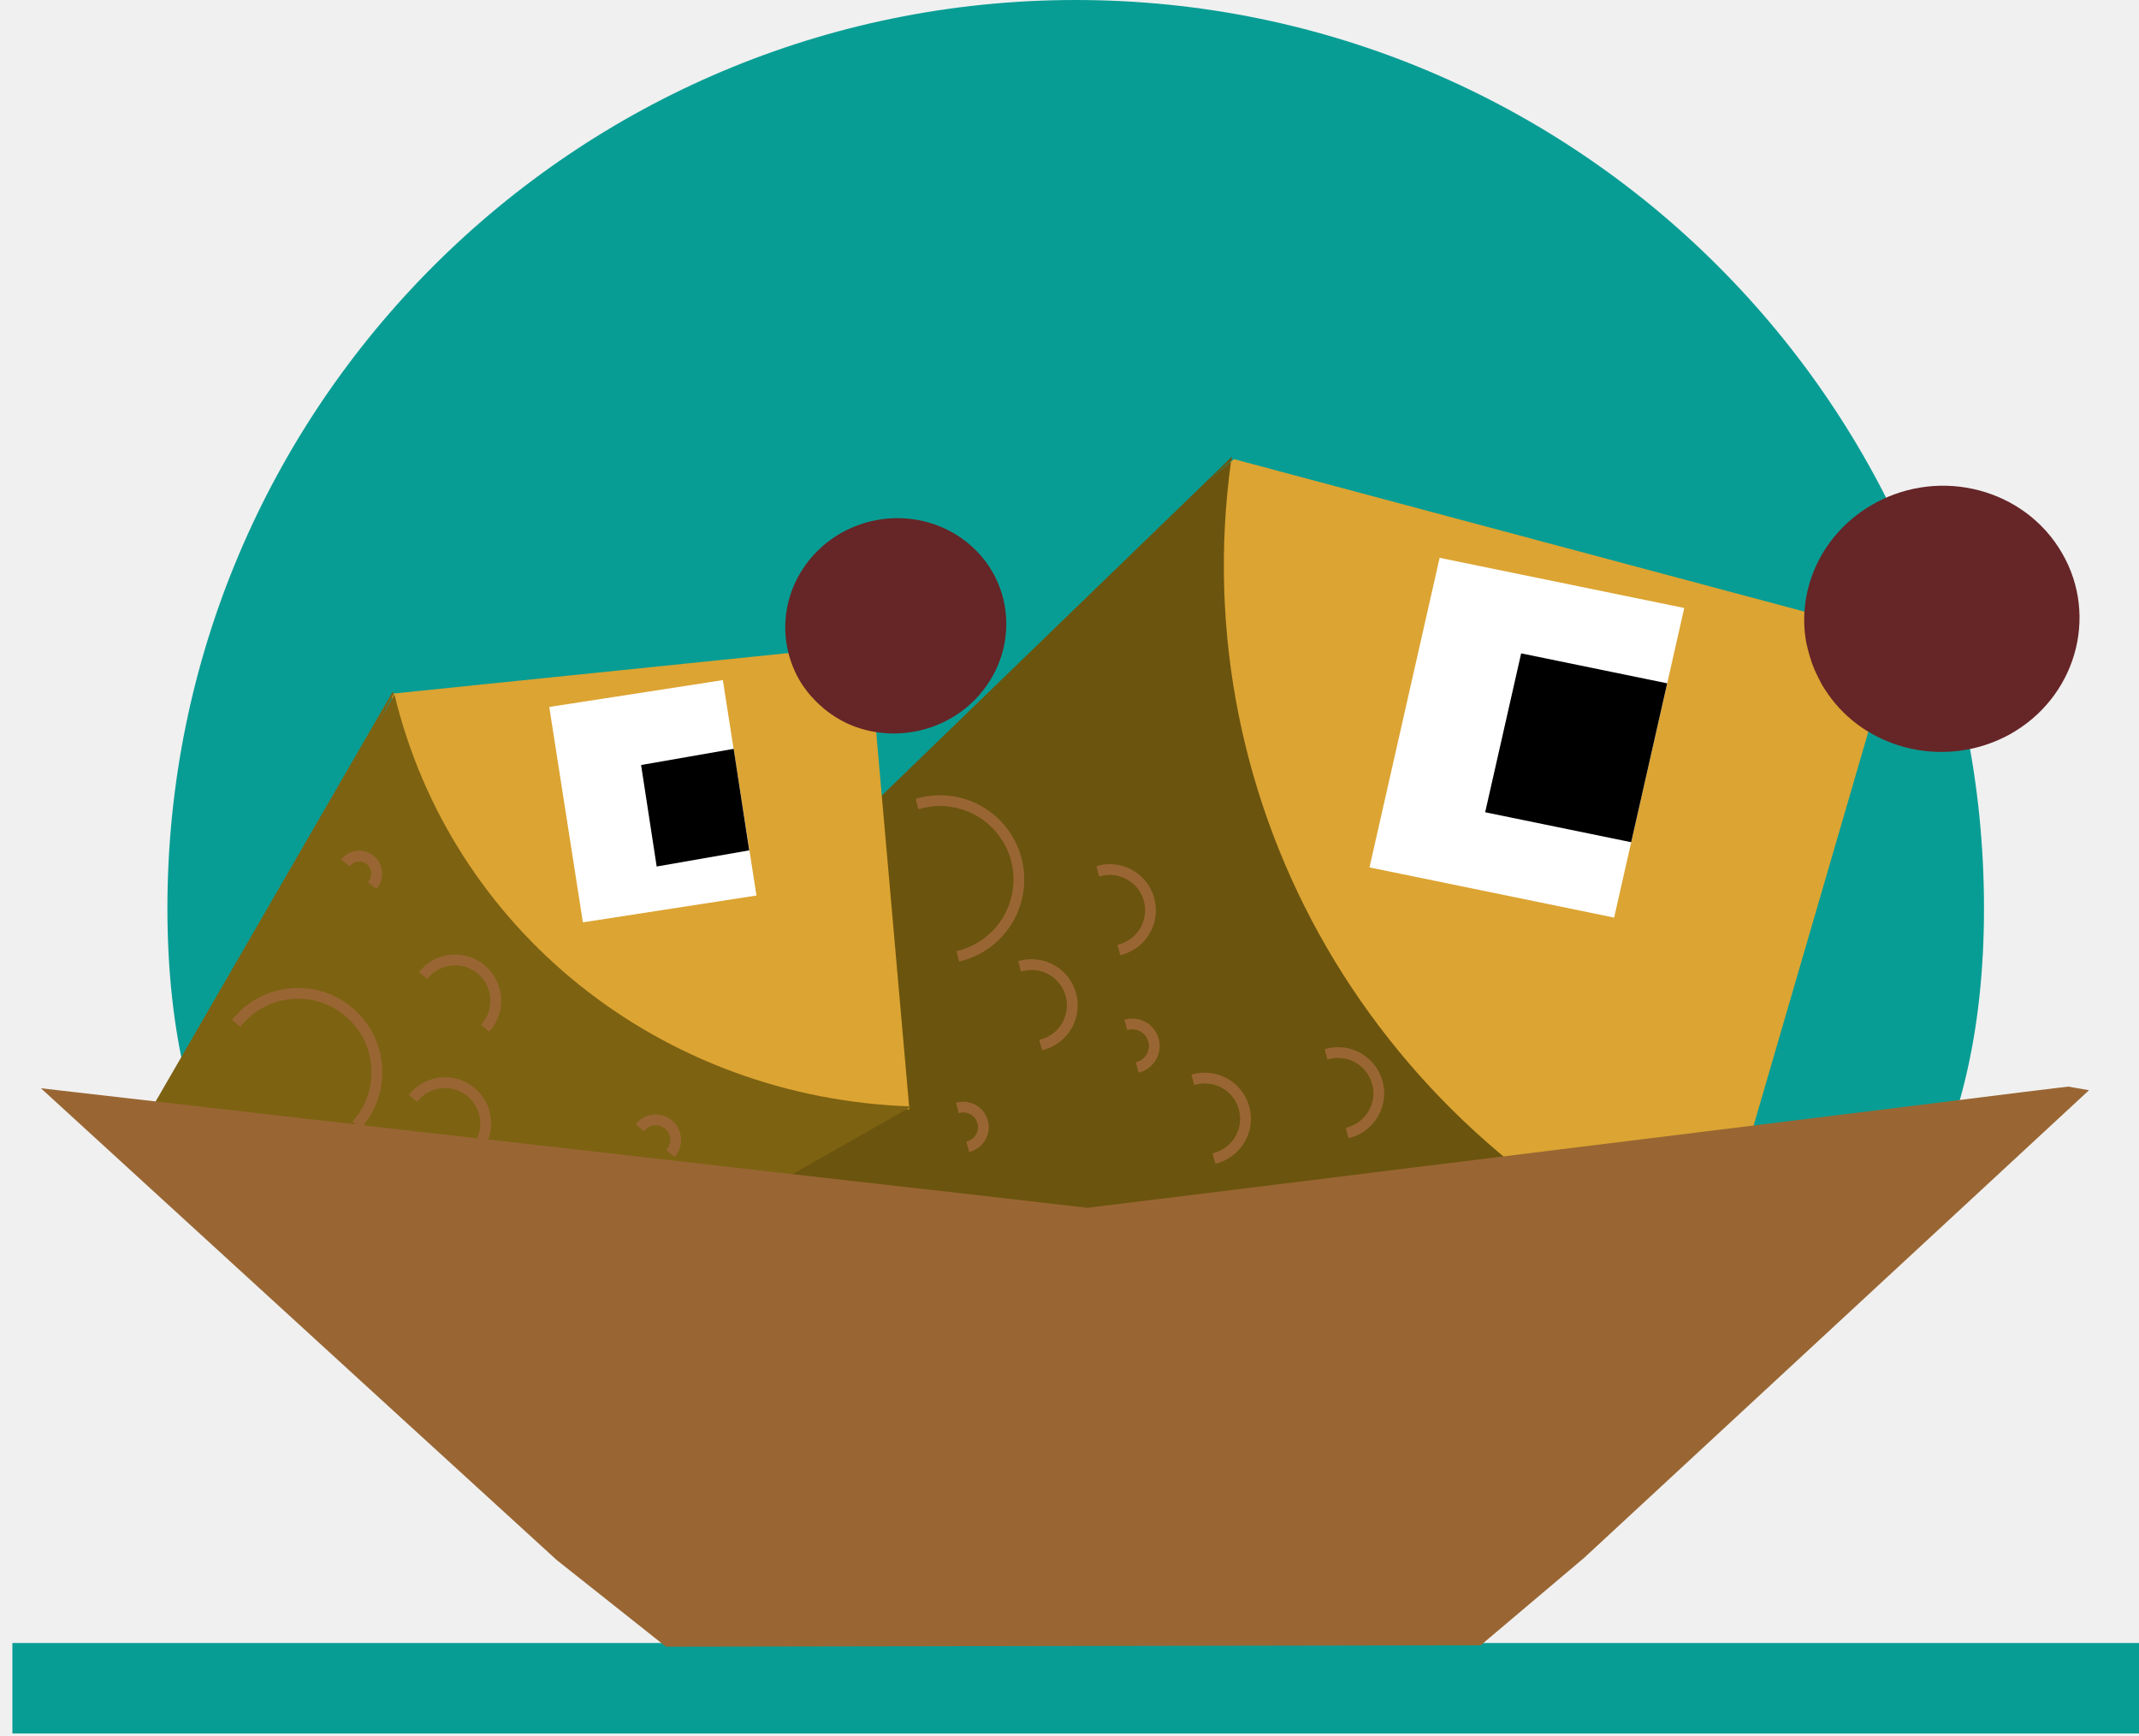
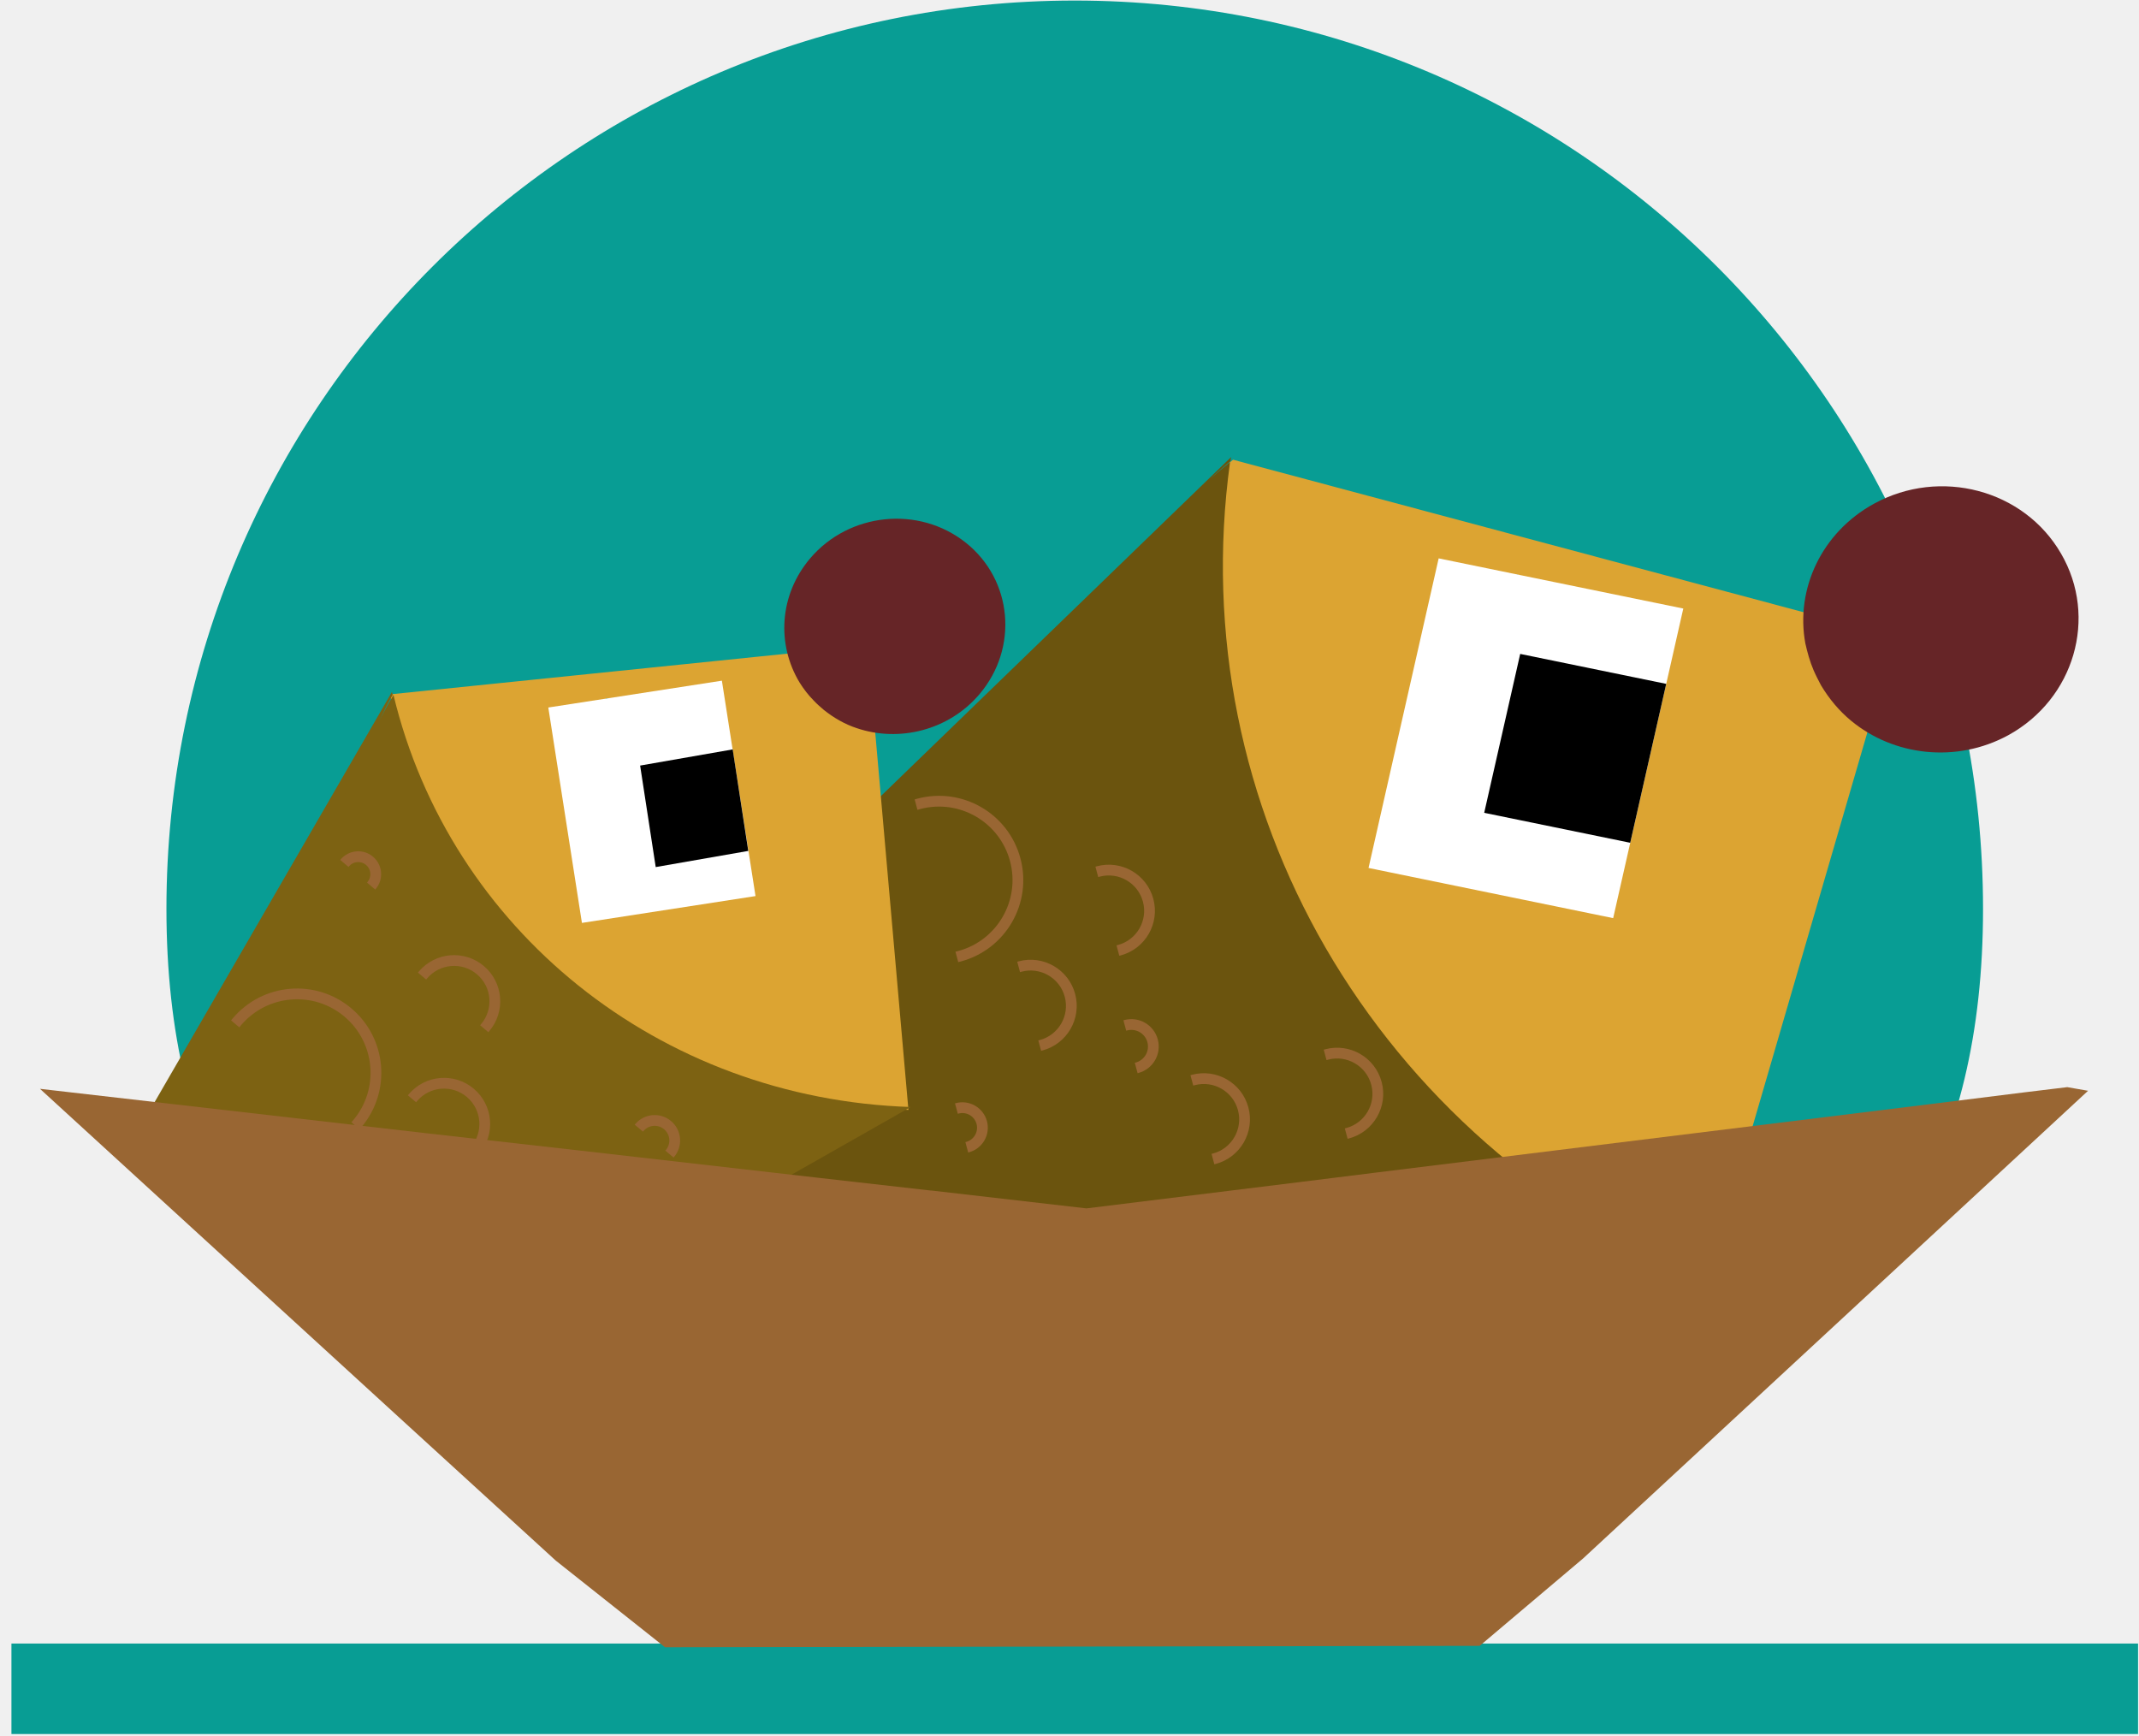
<svg xmlns="http://www.w3.org/2000/svg" width="690" height="560" viewBox="0 0 690 560" fill="none">
-   <path d="M3.999 559.191H689.999V530H3.999V559.191Z" fill="#089D94" />
-   <path d="M640 293C640 454.819 508.819 486 347 486C185.181 486 54 454.819 54 293C54 131.181 185.181 0 347 0C508.819 0 640 131.181 640 293Z" fill="#089D94" />
-   <path fill-rule="evenodd" clip-rule="evenodd" d="M405.626 282.684C405.703 282.666 405.78 282.647 405.856 282.626C409.843 281.558 412.208 277.46 411.14 273.474C410.072 269.487 405.974 267.121 401.988 268.19C401.911 268.21 401.835 268.232 401.76 268.255L402.579 271.312C402.654 271.288 402.73 271.265 402.807 271.245C405.106 270.629 407.469 271.993 408.085 274.292C408.701 276.592 407.337 278.955 405.038 279.571C404.961 279.592 404.884 279.61 404.807 279.626L405.626 282.684Z" fill="#996633" />
-   <path d="M398.065 148.114C397.569 148.536 397.194 148.82 396.698 149.242C389.042 204.869 400.721 259.629 427.606 306.055C454.782 352.841 497.285 391.155 550.985 413.532L606.479 223.05C602.958 220.132 600.055 216.655 597.638 212.63C596.866 211.158 596.094 209.686 595.454 208.203C594.333 205.609 593.596 202.858 593 200.223L398.065 148.114ZM493.487 271.558L454.887 253.368L489.701 185.156L528.301 203.346L493.487 271.558Z" fill="#DCA432" />
-   <path fill-rule="evenodd" clip-rule="evenodd" d="M397.279 148.554C397.25 148.173 397.342 147.655 397.445 147.264L139.42 397.015C143.179 402.519 142.689 410.435 142.241 417.657C141.664 426.979 141.158 435.144 149.959 435.466C157.757 435.758 165.1 437.468 172.465 439.182C179.726 440.872 187.008 442.567 194.767 442.913C203.512 443.233 202.365 455.303 201.151 468.079C200.196 478.12 199.201 488.597 202.932 494.15L263.76 479.961C263.508 478.759 263.296 477.552 263.123 476.342L551.305 413.11C497.628 390.743 455.144 352.442 427.982 305.671C401.111 259.26 389.44 204.517 397.096 148.905C394.891 150.671 392.712 152.51 390.563 154.418C392.716 152.373 394.953 150.415 397.279 148.554Z" fill="#6B540E" />
-   <path d="M665.178 178.423C677.127 198.994 669.454 225.282 648.121 236.997C631.354 246.122 611.11 243.65 597.406 232.291C593.556 229.1 590.382 225.299 587.739 220.897C586.896 219.287 586.052 217.677 585.352 216.057C584.127 213.22 583.321 210.211 582.67 207.33C579.467 189.847 587.895 171.598 604.795 162.323C626.128 150.609 653.217 157.713 665.178 178.423Z" fill="#662527" />
-   <path d="M464.396 179.942L441.774 279.812L520.686 295.998L543.308 196.128L464.396 179.942Z" fill="white" />
-   <path d="M490.696 210.765L479.086 262.021L526.189 271.683L537.799 220.426L490.696 210.765Z" fill="black" />
-   <path d="M126.848 223.735C126.624 224.041 126.504 224.419 126.279 224.725C135.399 262.649 156.841 295.196 186.028 318.631C215.526 342.279 252.817 356.54 293.352 357.852L281.31 220.991C278.299 220.008 275.453 218.373 272.906 216.329C272.047 215.59 271.188 214.851 270.404 214.01C268.969 212.571 267.787 210.999 266.783 209.395L126.848 223.735ZM220.065 280.133L190.379 277.799L195.771 225.118L225.458 227.453L220.065 280.133Z" fill="#DCA432" />
-   <path d="M126.734 223.033C126.792 223.378 126.924 223.621 126.982 223.965C113.682 246.614 113.861 276.02 118.495 301.449C123.289 327.293 131.012 353.152 127.995 379.309C126.188 394.7 161.81 382.996 152.413 393.882C144.365 403.206 113.016 388.205 121.397 401.091L117.437 427.88C108.733 421.789 114.754 427.576 104.43 430.903C94.209 434.301 102.295 403.486 92.075 406.884C107.428 384.984 52.169 373.077 43.391 367.088L126.734 223.033Z" fill="#7D6212" />
-   <path d="M127.236 223.981C136.344 261.851 157.757 294.352 186.907 317.754C216.367 341.368 253.609 355.609 294.092 356.92L135.786 446.831C127.38 433.909 99.408 425.16 102.168 409.915C105.003 394.567 100.627 392.959 102.439 377.525C105.54 351.195 102.142 348.293 97.259 322.481C92.48 296.739 113.897 246.692 127.236 223.981Z" fill="#7D6212" />
-   <path d="M311.898 174.917C326.98 186.955 328.912 208.886 316.251 223.779C306.32 235.478 290.288 239.322 276.686 234.71C272.861 233.462 269.247 231.386 266.013 228.79C264.922 227.852 263.832 226.914 262.836 225.846C261.013 224.019 259.512 222.023 258.237 219.986C250.815 207.728 251.633 191.757 261.659 179.928C274.225 165.164 296.684 162.788 311.898 174.917Z" fill="#662527" />
-   <path d="M177.182 228.05L188.028 297.532L244.023 288.877L233.177 219.394L177.182 228.05Z" fill="white" />
-   <path fill-rule="evenodd" clip-rule="evenodd" d="M361.373 308.131C361.526 308.095 361.679 308.056 361.831 308.015C369.77 305.888 374.482 297.728 372.354 289.789C370.227 281.85 362.067 277.139 354.128 279.266C353.976 279.307 353.824 279.35 353.674 279.396L354.573 282.752C354.723 282.706 354.874 282.662 355.027 282.621C361.113 280.99 367.369 284.602 369 290.688C370.631 296.774 367.019 303.03 360.933 304.661C360.78 304.702 360.627 304.74 360.474 304.774L361.373 308.131Z" fill="#996633" />
-   <path fill-rule="evenodd" clip-rule="evenodd" d="M157.837 332.784C157.942 332.668 158.046 332.549 158.148 332.428C163.459 326.156 162.679 316.766 156.407 311.455C150.134 306.144 140.744 306.924 135.433 313.196C135.331 313.317 135.231 313.439 135.134 313.561L137.786 315.807C137.882 315.683 137.981 315.561 138.083 315.44C142.155 310.631 149.354 310.034 154.163 314.105C158.972 318.177 159.569 325.376 155.498 330.185C155.395 330.305 155.291 330.423 155.185 330.539L157.837 332.784Z" fill="#996633" />
-   <path fill-rule="evenodd" clip-rule="evenodd" d="M121.352 286.774C121.404 286.716 121.456 286.657 121.506 286.598C124.144 283.482 123.757 278.819 120.642 276.181C117.526 273.543 112.862 273.93 110.225 277.046C110.174 277.106 110.124 277.166 110.076 277.227L112.729 279.473C112.775 279.411 112.824 279.35 112.875 279.29C114.273 277.638 116.746 277.433 118.398 278.831C120.049 280.229 120.254 282.702 118.856 284.354C118.805 284.414 118.753 284.472 118.699 284.528L121.352 286.774Z" fill="#996633" />
-   <path fill-rule="evenodd" clip-rule="evenodd" d="M367.275 346.011C367.366 345.989 367.457 345.966 367.547 345.942C372.26 344.679 375.057 339.835 373.794 335.122C372.531 330.409 367.687 327.612 362.974 328.875C362.883 328.899 362.793 328.925 362.704 328.951L363.604 332.309C363.692 332.28 363.782 332.253 363.873 332.229C366.733 331.463 369.674 333.16 370.44 336.021C371.206 338.881 369.509 341.821 366.648 342.588C366.558 342.612 366.467 342.634 366.376 342.653L367.275 346.011Z" fill="#996633" />
-   <path fill-rule="evenodd" clip-rule="evenodd" d="M392.03 375.397C392.183 375.361 392.336 375.323 392.489 375.282C400.427 373.155 405.139 364.995 403.012 357.056C400.884 349.117 392.724 344.406 384.785 346.533C384.633 346.574 384.481 346.617 384.331 346.662L385.23 350.019C385.38 349.972 385.531 349.928 385.684 349.887C391.77 348.257 398.026 351.868 399.657 357.955C401.288 364.041 397.676 370.297 391.59 371.928C391.437 371.969 391.284 372.006 391.131 372.041L392.03 375.397Z" fill="#996633" />
-   <path fill-rule="evenodd" clip-rule="evenodd" d="M336.152 338.795C336.304 338.759 336.457 338.72 336.61 338.679C344.549 336.552 349.26 328.392 347.133 320.453C345.005 312.515 336.845 307.803 328.906 309.93C328.754 309.971 328.602 310.015 328.452 310.06L329.351 313.416C329.501 313.37 329.652 313.326 329.805 313.285C335.892 311.654 342.148 315.266 343.778 321.352C345.409 327.438 341.797 333.694 335.711 335.325C335.558 335.366 335.405 335.404 335.252 335.438L336.152 338.795Z" fill="#996633" />
-   <path fill-rule="evenodd" clip-rule="evenodd" d="M154.588 372.369C154.693 372.253 154.797 372.134 154.899 372.013C160.21 365.741 159.43 356.351 153.158 351.04C146.885 345.729 137.495 346.509 132.184 352.781C132.082 352.902 131.982 353.023 131.885 353.146L134.537 355.392C134.633 355.268 134.732 355.146 134.834 355.025C138.906 350.216 146.105 349.619 150.914 353.69C155.723 357.762 156.32 364.961 152.249 369.769C152.146 369.89 152.042 370.008 151.936 370.124L154.588 372.369Z" fill="#996633" />
-   <path fill-rule="evenodd" clip-rule="evenodd" d="M309.421 310.182C309.7 310.116 309.979 310.046 310.257 309.971C324.755 306.087 333.359 291.185 329.474 276.687C325.589 262.189 310.687 253.585 296.19 257.47C295.911 257.545 295.634 257.624 295.36 257.706L296.259 261.063C296.533 260.979 296.81 260.899 297.088 260.824C309.734 257.436 322.731 264.94 326.12 277.586C329.508 290.231 322.004 303.229 309.359 306.617C309.08 306.692 308.8 306.761 308.521 306.825L309.421 310.182Z" fill="#996633" />
-   <path fill-rule="evenodd" clip-rule="evenodd" d="M116.313 364.086C116.505 363.873 116.694 363.657 116.881 363.436C126.579 351.981 125.156 334.833 113.701 325.134C102.246 315.436 85.098 316.859 75.399 328.314C75.213 328.535 75.03 328.757 74.852 328.981L77.504 331.227C77.681 331.001 77.863 330.779 78.049 330.558C86.509 320.567 101.466 319.325 111.457 327.785C121.448 336.244 122.69 351.201 114.231 361.192C114.044 361.413 113.854 361.629 113.661 361.841L116.313 364.086Z" fill="#996633" />
-   <path fill-rule="evenodd" clip-rule="evenodd" d="M217.587 373.223C217.645 373.159 217.702 373.093 217.758 373.027C220.686 369.568 220.256 364.391 216.798 361.463C213.34 358.535 208.163 358.965 205.235 362.423C205.178 362.49 205.123 362.557 205.07 362.625L207.722 364.871C207.774 364.802 207.829 364.734 207.885 364.667C209.574 362.673 212.56 362.425 214.554 364.114C216.549 365.802 216.797 368.788 215.108 370.783C215.051 370.849 214.993 370.914 214.934 370.977L217.587 373.223Z" fill="#996633" />
-   <path fill-rule="evenodd" clip-rule="evenodd" d="M312.625 371.594C312.709 371.575 312.793 371.553 312.878 371.531C317.254 370.358 319.852 365.859 318.679 361.482C317.506 357.105 313.007 354.508 308.63 355.681C308.546 355.703 308.463 355.727 308.38 355.752L309.28 359.109C309.362 359.082 309.445 359.058 309.529 359.035C312.054 358.359 314.648 359.857 315.325 362.381C316.001 364.905 314.503 367.5 311.979 368.177C311.894 368.199 311.81 368.219 311.725 368.237L312.625 371.594Z" fill="#996633" />
-   <path fill-rule="evenodd" clip-rule="evenodd" d="M153.951 412.712C154.009 412.648 154.066 412.582 154.122 412.516C157.05 409.058 156.621 403.881 153.162 400.953C149.704 398.025 144.527 398.454 141.599 401.913C141.543 401.979 141.488 402.046 141.434 402.114L144.086 404.36C144.138 404.291 144.193 404.223 144.249 404.157C145.938 402.162 148.924 401.914 150.918 403.603C152.913 405.292 153.161 408.277 151.472 410.272C151.416 410.339 151.358 410.403 151.298 410.466L153.951 412.712Z" fill="#996633" />
-   <path fill-rule="evenodd" clip-rule="evenodd" d="M435.019 367.172C435.172 367.136 435.324 367.097 435.477 367.056C443.416 364.929 448.127 356.769 446 348.83C443.873 340.891 435.713 336.18 427.774 338.307C427.621 338.348 427.47 338.391 427.319 338.437L428.219 341.793C428.368 341.747 428.52 341.703 428.672 341.662C434.759 340.031 441.015 343.643 442.646 349.729C444.276 355.815 440.664 362.071 434.578 363.702C434.425 363.743 434.272 363.781 434.119 363.815L435.019 367.172Z" fill="#996633" />
-   <path d="M206.803 246.779L211.832 279.522L241.689 274.31L236.66 241.567L206.803 246.779Z" fill="black" />
-   <path d="M673.874 351.687L511.002 502.537L477.633 530.742L214.829 531.193L179.606 503.258L129.111 457.12L13.202 351.056L137.851 365.384L186.58 370.881L264.706 379.802L300.459 383.858H300.724L350.777 389.625L420.164 381.064L443.292 378.18L623.468 355.922L653.041 352.228L667.166 350.516L673.874 351.687Z" fill="#996633" />
+   <path d="M3.689 559.371H689.689V530.18H3.689V559.371Z" fill="#089D94" />
+   <path d="M639.69 293.18C639.69 454.999 508.51 486.18 346.69 486.18C184.871 486.18 53.69 454.999 53.69 293.18C53.69 131.36 184.871 0.18 346.69 0.18C508.51 0.18 639.69 131.36 639.69 293.18Z" fill="#089D94" />
+   <path fill-rule="evenodd" clip-rule="evenodd" d="M405.317 282.865C405.393 282.847 405.47 282.827 405.547 282.807C409.533 281.739 411.899 277.641 410.831 273.654C409.763 269.668 405.665 267.302 401.678 268.37C401.602 268.391 401.526 268.412 401.45 268.435L402.27 271.493C402.344 271.469 402.42 271.446 402.497 271.425C404.796 270.809 407.159 272.174 407.776 274.473C408.392 276.772 407.027 279.136 404.728 279.752C404.651 279.772 404.574 279.791 404.497 279.807L405.317 282.865Z" fill="#996633" />
+   <path d="M397.755 148.295C397.259 148.717 396.885 149.001 396.389 149.423C388.732 205.05 400.412 259.81 427.296 306.236C454.472 353.022 496.976 391.336 550.676 413.712L606.17 223.23C602.649 220.312 599.745 216.836 597.328 212.81C596.556 211.338 595.785 209.866 595.144 208.384C594.023 205.79 593.287 203.038 592.691 200.403L397.755 148.295ZM493.178 271.738L454.578 253.549L489.392 185.337L527.992 203.526L493.178 271.738Z" fill="#DCA432" />
+   <path fill-rule="evenodd" clip-rule="evenodd" d="M396.969 148.734C396.94 148.354 397.033 147.836 397.135 147.445L139.111 397.196C142.87 402.699 142.379 410.616 141.932 417.837C141.354 427.16 140.849 435.325 149.649 435.647C157.447 435.939 164.791 437.648 172.155 439.363C179.417 441.053 186.699 442.748 194.458 443.094C203.203 443.414 202.056 455.483 200.841 468.26C199.887 478.301 198.891 488.778 202.623 494.331L263.45 480.142C263.199 478.94 262.987 477.733 262.813 476.522L550.995 413.29C497.319 390.924 454.835 352.623 427.673 305.852C400.802 259.441 389.13 204.698 396.787 149.086C394.582 150.851 392.402 152.691 390.254 154.599C392.406 152.554 394.643 150.596 396.969 148.734Z" fill="#6B540E" />
+   <path d="M664.868 178.604C676.818 199.175 669.144 225.463 647.812 237.177C631.045 246.302 610.8 243.83 597.096 232.472C593.247 229.281 590.072 225.479 587.43 221.078C586.586 219.468 585.743 217.858 585.043 216.237C583.817 213.401 583.012 210.392 582.36 207.51C579.158 190.028 587.586 171.779 604.486 162.504C625.818 150.789 652.908 157.894 664.868 178.604Z" fill="#662527" />
+   <path d="M464.086 180.12L441.465 279.99L520.377 296.176L542.998 196.306L464.086 180.12Z" fill="white" />
+   <path d="M490.387 210.944L478.776 262.201L525.879 271.863L537.489 220.606L490.387 210.944Z" fill="black" />
+   <path d="M126.538 223.914C126.314 224.22 126.194 224.597 125.97 224.904C135.09 262.828 156.531 295.375 185.718 318.81C215.217 342.458 252.507 356.718 293.042 358.031L281.001 221.169C277.989 220.187 275.143 218.552 272.596 216.508C271.737 215.769 270.879 215.029 270.095 214.188C268.66 212.75 267.477 211.177 266.473 209.574L126.538 223.914ZM219.756 280.312L190.069 277.977L195.462 225.297L225.149 227.632L219.756 280.312Z" fill="#DCA432" />
+   <path d="M126.424 223.213C126.482 223.558 126.614 223.8 126.672 224.145C113.372 246.794 113.552 276.2 118.185 301.629C122.979 327.472 130.703 353.331 127.685 379.488C125.879 394.88 161.5 383.176 152.104 394.062C144.056 403.386 112.706 388.384 121.088 401.271L117.127 428.06C108.424 421.969 114.445 427.756 104.121 431.083C93.9 434.481 101.986 403.666 91.765 407.064C107.118 385.164 51.86 373.257 43.081 367.267L126.424 223.213Z" fill="#7D6212" />
+   <path d="M126.926 224.16C136.034 262.031 157.448 294.532 186.597 317.934C216.058 341.548 253.3 355.788 293.782 357.099L135.476 447.01C127.071 434.088 99.098 425.34 101.859 410.094C104.694 394.747 100.318 393.139 102.13 377.705C105.231 351.375 101.832 348.473 96.95 322.66C92.17 296.919 113.588 246.872 126.926 224.16Z" fill="#7D6212" />
+   <path d="M311.589 175.095C326.671 187.134 328.603 209.064 315.942 223.958C306.01 235.657 289.978 239.5 276.376 234.889C272.551 233.641 268.938 231.564 265.703 228.969C264.613 228.031 263.522 227.093 262.526 226.025C260.704 224.198 259.203 222.201 257.928 220.165C250.506 207.907 251.323 191.936 261.35 180.107C273.916 165.343 296.375 162.967 311.589 175.095Z" fill="#662527" />
+   <path d="M176.873 228.231L187.719 297.713L243.713 289.057L232.867 219.575L176.873 228.231Z" fill="white" />
+   <path fill-rule="evenodd" clip-rule="evenodd" d="M361.064 308.31C361.216 308.274 361.369 308.236 361.522 308.195C369.461 306.068 374.172 297.908 372.045 289.969C369.918 282.03 361.757 277.319 353.819 279.446C353.666 279.487 353.514 279.53 353.364 279.575L354.264 282.932C354.413 282.885 354.565 282.841 354.717 282.8C360.804 281.17 367.06 284.781 368.69 290.868C370.321 296.954 366.709 303.21 360.623 304.841C360.47 304.882 360.317 304.919 360.164 304.954L361.064 308.31Z" fill="#996633" />
+   <path fill-rule="evenodd" clip-rule="evenodd" d="M157.528 332.964C157.633 332.847 157.736 332.729 157.838 332.608C163.149 326.336 162.37 316.945 156.097 311.635C149.825 306.324 140.434 307.103 135.124 313.376C135.021 313.496 134.922 313.618 134.824 313.741L137.476 315.986C137.572 315.863 137.672 315.741 137.774 315.62C141.845 310.811 149.044 310.213 153.853 314.285C158.662 318.356 159.26 325.555 155.188 330.364C155.086 330.485 154.982 330.603 154.876 330.719L157.528 332.964Z" fill="#996633" />
+   <path fill-rule="evenodd" clip-rule="evenodd" d="M121.042 286.954C121.095 286.896 121.146 286.837 121.197 286.777C123.834 283.662 123.447 278.998 120.332 276.361C117.217 273.723 112.553 274.11 109.915 277.225C109.865 277.285 109.815 277.346 109.766 277.407L112.419 279.653C112.466 279.591 112.515 279.529 112.565 279.469C113.964 277.818 116.436 277.612 118.088 279.011C119.74 280.409 119.945 282.882 118.546 284.533C118.496 284.593 118.443 284.652 118.39 284.708L121.042 286.954Z" fill="#996633" />
+   <path fill-rule="evenodd" clip-rule="evenodd" d="M366.966 346.19C367.056 346.169 367.147 346.146 367.238 346.122C371.951 344.859 374.748 340.015 373.485 335.302C372.222 330.588 367.377 327.792 362.664 329.054C362.574 329.079 362.484 329.104 362.395 329.131L363.294 332.488C363.383 332.46 363.472 332.433 363.563 332.409C366.424 331.642 369.364 333.34 370.13 336.2C370.897 339.061 369.199 342.001 366.339 342.768C366.248 342.792 366.157 342.814 366.066 342.833L366.966 346.19Z" fill="#996633" />
+   <path fill-rule="evenodd" clip-rule="evenodd" d="M391.721 375.578C391.874 375.542 392.026 375.504 392.179 375.463C400.118 373.335 404.829 365.175 402.702 357.237C400.575 349.298 392.415 344.586 384.476 346.714C384.323 346.755 384.172 346.798 384.021 346.843L384.921 350.2C385.07 350.153 385.222 350.109 385.375 350.068C391.461 348.437 397.717 352.049 399.348 358.135C400.978 364.222 397.367 370.478 391.28 372.108C391.127 372.149 390.975 372.187 390.822 372.221L391.721 375.578Z" fill="#996633" />
+   <path fill-rule="evenodd" clip-rule="evenodd" d="M335.842 338.974C335.995 338.938 336.148 338.9 336.3 338.859C344.239 336.732 348.95 328.572 346.823 320.633C344.696 312.694 336.536 307.983 328.597 310.11C328.444 310.151 328.293 310.194 328.143 310.24L329.042 313.596C329.192 313.549 329.343 313.505 329.496 313.464C335.582 311.834 341.838 315.446 343.469 321.532C345.1 327.618 341.488 333.874 335.401 335.505C335.249 335.546 335.096 335.583 334.943 335.618L335.842 338.974Z" fill="#996633" />
+   <path fill-rule="evenodd" clip-rule="evenodd" d="M154.279 372.55C154.384 372.433 154.487 372.315 154.589 372.194C159.9 365.922 159.121 356.531 152.848 351.221C146.576 345.91 137.185 346.689 131.875 352.962C131.772 353.082 131.673 353.204 131.575 353.327L134.227 355.572C134.323 355.449 134.423 355.326 134.525 355.206C138.596 350.397 145.795 349.799 150.604 353.871C155.413 357.942 156.011 365.141 151.939 369.95C151.837 370.071 151.733 370.189 151.627 370.304L154.279 372.55Z" fill="#996633" />
+   <path fill-rule="evenodd" clip-rule="evenodd" d="M309.111 310.361C309.39 310.296 309.669 310.226 309.948 310.151C324.446 306.266 333.049 291.364 329.165 276.867C325.28 262.369 310.378 253.765 295.88 257.65C295.601 257.724 295.325 257.803 295.05 257.886L295.95 261.242C296.224 261.158 296.5 261.079 296.779 261.004C309.424 257.616 322.422 265.12 325.81 277.765C329.198 290.411 321.694 303.408 309.049 306.797C308.77 306.871 308.491 306.941 308.212 307.005L309.111 310.361Z" fill="#996633" />
+   <path fill-rule="evenodd" clip-rule="evenodd" d="M116.004 364.266C116.196 364.053 116.385 363.836 116.571 363.616C126.27 352.161 124.846 335.013 113.391 325.314C101.937 315.616 84.788 317.039 75.09 328.494C74.903 328.714 74.721 328.937 74.543 329.161L77.194 331.406C77.371 331.181 77.553 330.958 77.74 330.738C86.199 320.747 101.156 319.505 111.147 327.964C121.139 336.424 122.38 351.381 113.921 361.372C113.734 361.592 113.545 361.809 113.352 362.02L116.004 364.266Z" fill="#996633" />
+   <path fill-rule="evenodd" clip-rule="evenodd" d="M217.277 373.403C217.335 373.339 217.392 373.274 217.448 373.207C220.377 369.749 219.947 364.572 216.488 361.644C213.03 358.716 207.853 359.146 204.925 362.604C204.869 362.67 204.814 362.738 204.76 362.805L207.412 365.051C207.465 364.982 207.519 364.915 207.575 364.848C209.264 362.853 212.25 362.606 214.245 364.294C216.239 365.983 216.487 368.969 214.798 370.963C214.742 371.03 214.684 371.095 214.625 371.158L217.277 373.403Z" fill="#996633" />
+   <path fill-rule="evenodd" clip-rule="evenodd" d="M312.315 371.774C312.4 371.754 312.484 371.733 312.568 371.711C316.945 370.538 319.542 366.039 318.37 361.662C317.197 357.285 312.698 354.688 308.321 355.86C308.237 355.883 308.153 355.907 308.07 355.932L308.97 359.289C309.052 359.262 309.135 359.237 309.22 359.215C311.744 358.538 314.339 360.036 315.015 362.561C315.692 365.085 314.194 367.68 311.669 368.356C311.585 368.379 311.5 368.399 311.416 368.417L312.315 371.774Z" fill="#996633" />
+   <path fill-rule="evenodd" clip-rule="evenodd" d="M153.641 412.892C153.699 412.828 153.756 412.762 153.813 412.696C156.741 409.237 156.311 404.06 152.853 401.132C149.395 398.204 144.217 398.634 141.289 402.092C141.233 402.159 141.178 402.226 141.124 402.294L143.777 404.54C143.829 404.471 143.883 404.403 143.94 404.336C145.628 402.342 148.614 402.094 150.609 403.783C152.603 405.471 152.851 408.457 151.162 410.452C151.106 410.518 151.048 410.583 150.989 410.646L153.641 412.892Z" fill="#996633" />
+   <path fill-rule="evenodd" clip-rule="evenodd" d="M434.709 367.351C434.862 367.315 435.015 367.277 435.167 367.236C443.106 365.109 447.817 356.949 445.69 349.01C443.563 341.071 435.403 336.36 427.464 338.487C427.311 338.528 427.16 338.571 427.01 338.616L427.909 341.973C428.059 341.926 428.21 341.882 428.363 341.841C434.449 340.211 440.705 343.822 442.336 349.909C443.967 355.995 440.355 362.251 434.269 363.882C434.116 363.923 433.963 363.96 433.81 363.995L434.709 367.351Z" fill="#996633" />
+   <path d="M206.493 246.96L211.522 279.703L241.379 274.491L236.35 241.747L206.493 246.96Z" fill="black" />
+   <path d="M673.565 351.867L510.692 502.717L477.323 530.922L214.519 531.373L179.297 503.437L128.802 457.299L12.893 351.236L137.541 365.564L186.271 371.061L264.397 379.982L300.149 384.037H300.414L350.468 389.805L419.854 381.244L442.983 378.36L623.158 356.102L652.731 352.407L666.856 350.695L673.565 351.867Z" fill="#996633" />
</svg>
